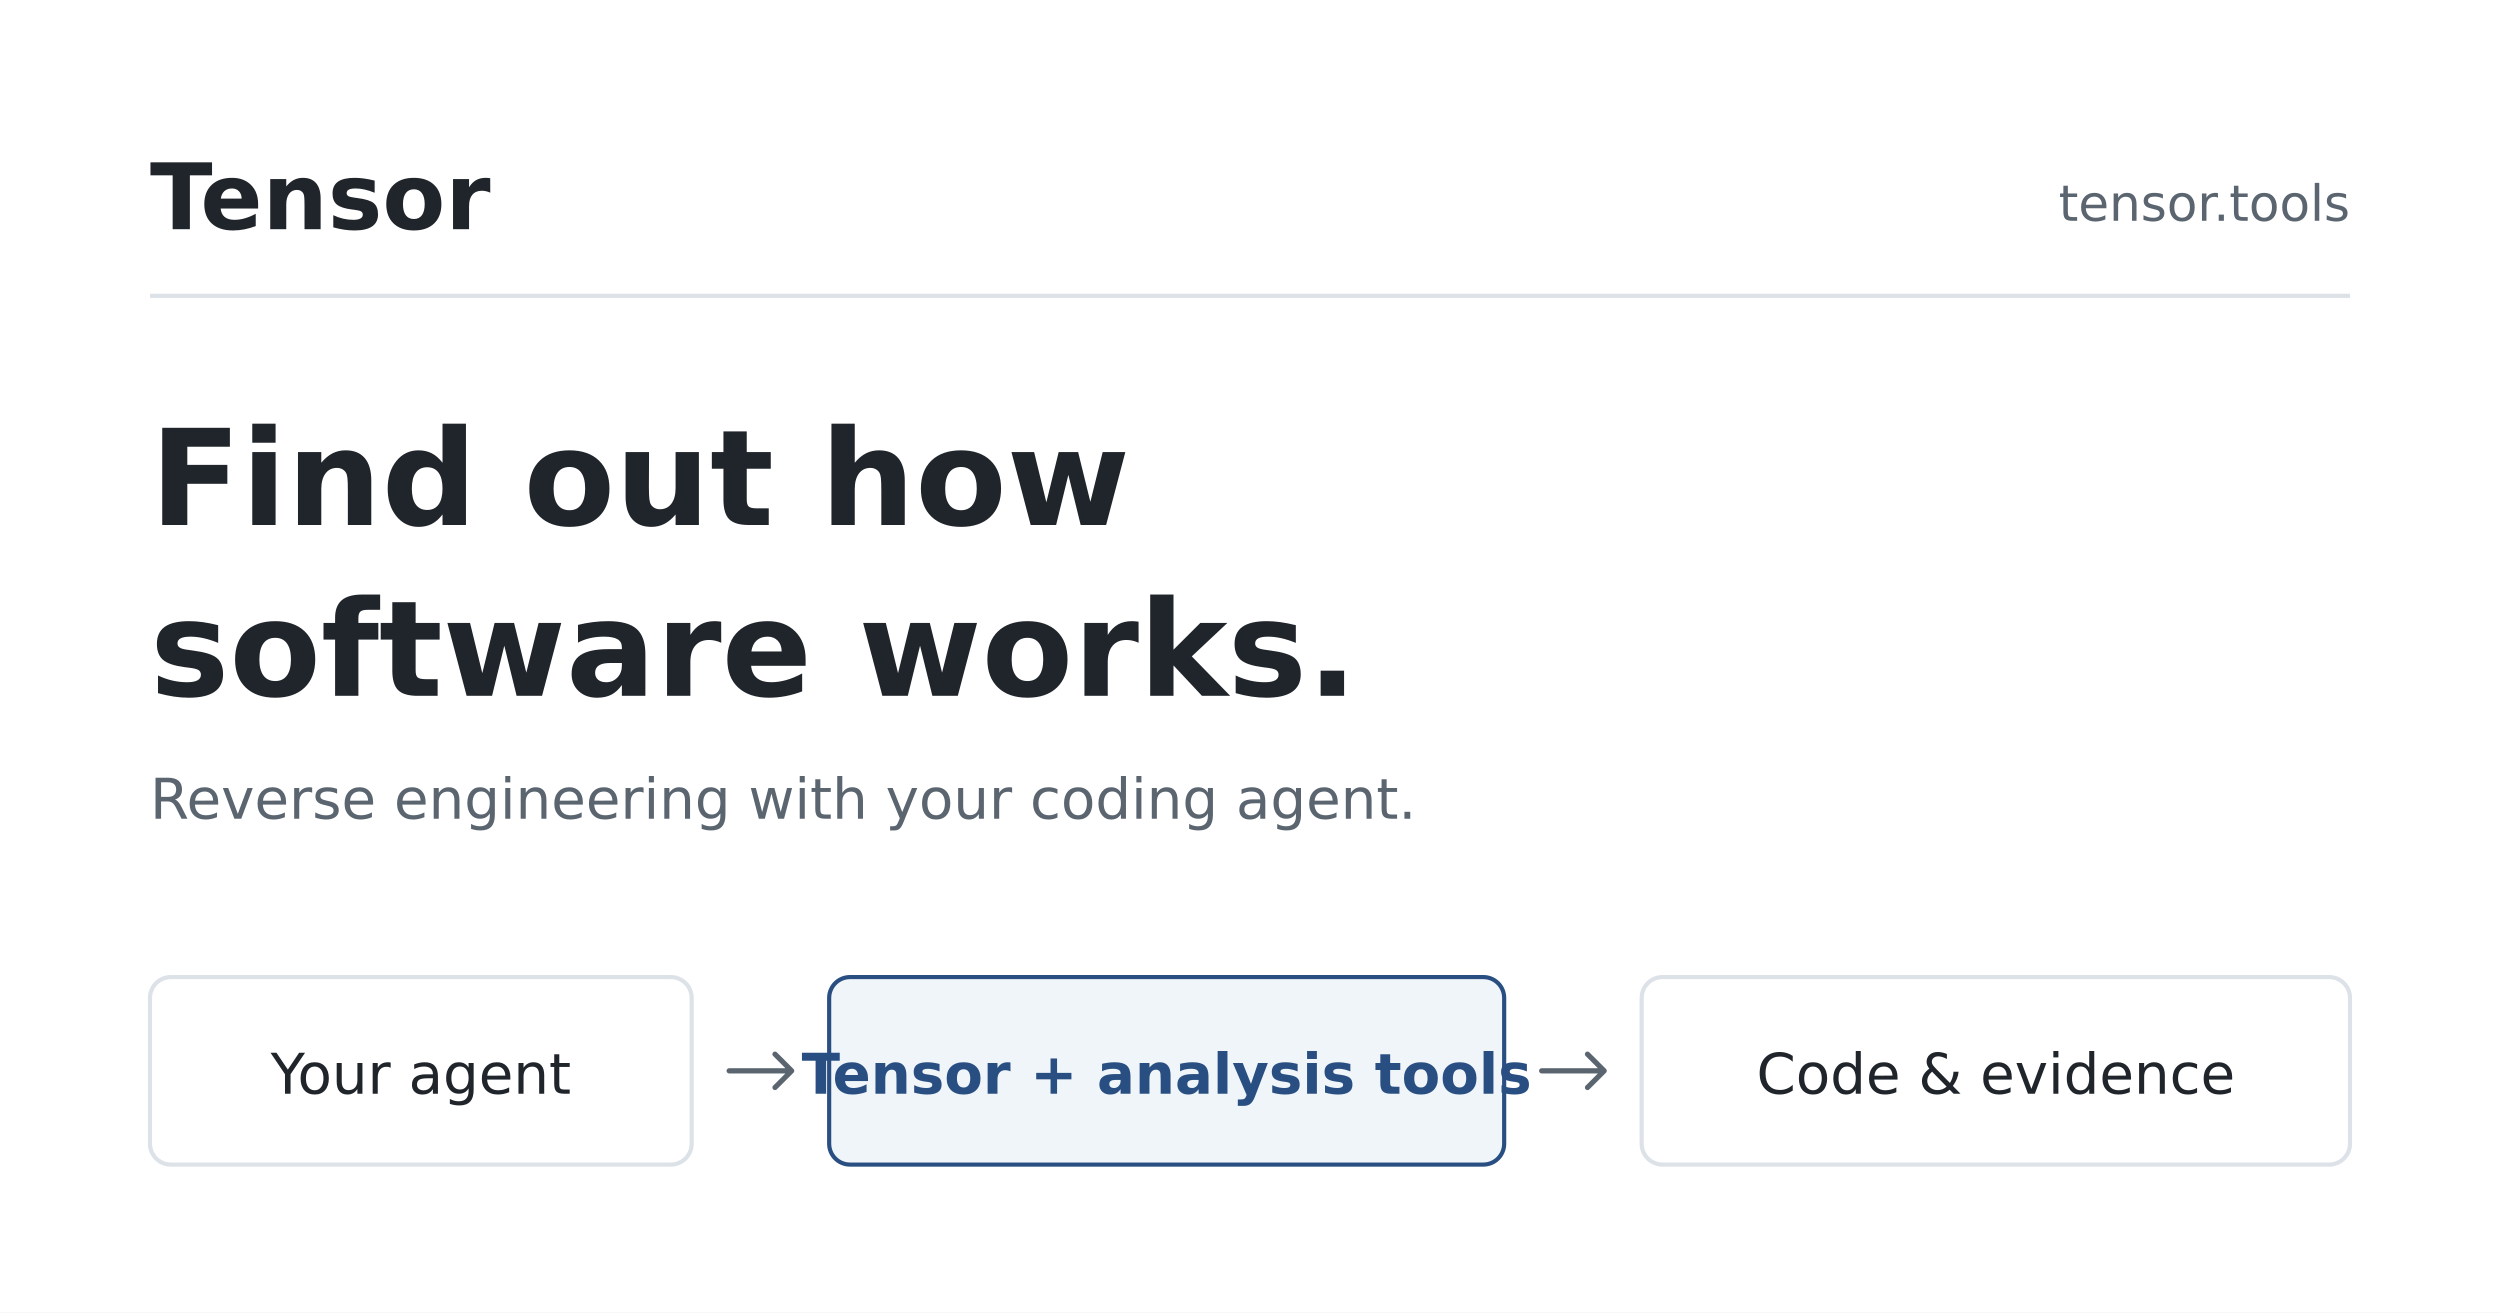
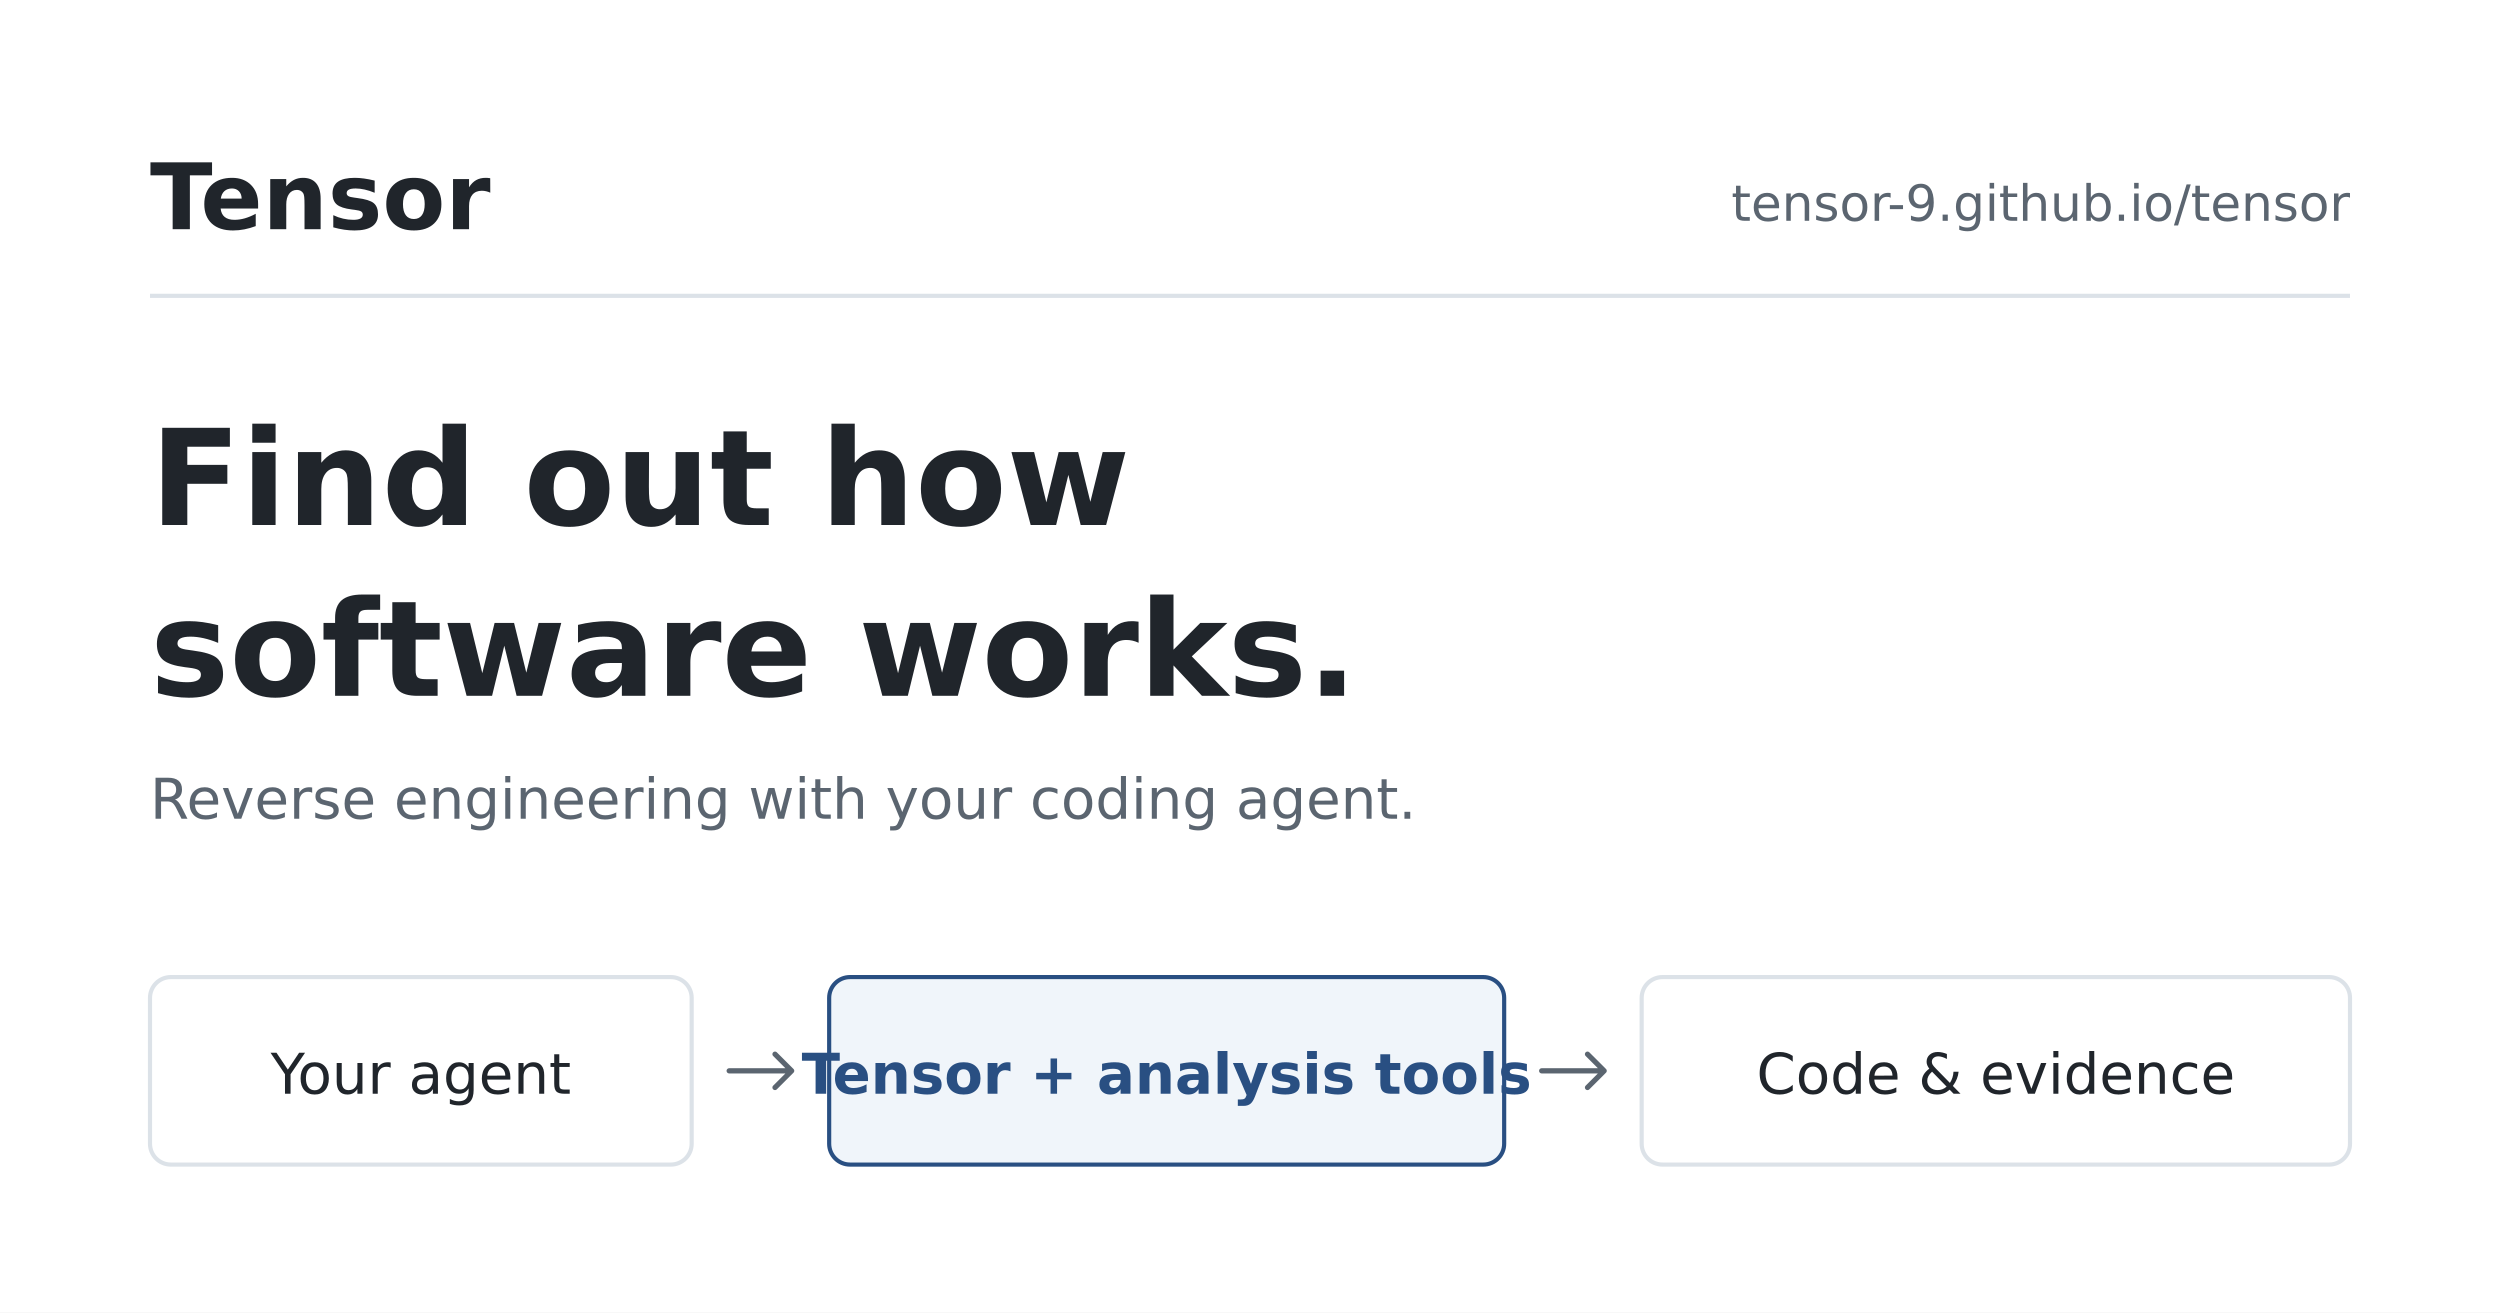
<svg xmlns="http://www.w3.org/2000/svg" width="1200" height="630" viewBox="0 0 1200 630" role="img" aria-labelledby="title desc">
  <style>
@media (prefers-color-scheme: dark){
[fill="#ffffff"]{fill:#181825}
[fill="#f0f5fa"]{fill:#313244}
[fill="#20252b"]{fill:#cdd6f4}
[fill="#5b6570"]{fill:#a6adc8}
[fill="#294f82"]{fill:#89b4fa}
[stroke="#dce2e8"]{stroke:#45475a}
[stroke="#5b6570"]{stroke:#a6adc8}
[stroke="#294f82"]{stroke:#89b4fa}
}
  </style>
  <rect width="1200" height="630" fill="#ffffff" />
  <g font-family="DejaVu Sans, sans-serif" fill="#20252b">
    <text x="72" y="110" font-size="44" font-weight="700">Tensor</text>
-     <text x="1128" y="106" font-size="24" text-anchor="end" fill="#5b6570">tensor.tools</text>
+     <text x="1128" y="106" font-size="24" text-anchor="end" fill="#5b6570">tensor-9.github.io/tensor</text>
    <path d="M72 142 H1128" stroke="#dce2e8" stroke-width="2" />
    <text x="72" y="252" font-size="64" font-weight="700">Find out how</text>
    <text x="72" y="334" font-size="64" font-weight="700">software works.</text>
    <text x="72" y="393" font-size="27" fill="#5b6570">Reverse engineering with your coding agent.</text>
    <g stroke="#dce2e8" stroke-width="2">
      <rect x="72" y="469" width="260" height="90" rx="10" fill="#ffffff" />
      <rect x="398" y="469" width="324" height="90" rx="10" fill="#f0f5fa" stroke="#294f82" />
      <rect x="788" y="469" width="340" height="90" rx="10" fill="#ffffff" />
    </g>
    <g text-anchor="middle" font-size="27">
      <text x="202" y="525">Your agent</text>
      <text x="560" y="525" fill="#294f82" font-weight="700">Tensor + analysis tools</text>
      <text x="958" y="525">Code &amp; evidence</text>
    </g>
    <g stroke="#5b6570" stroke-width="2.5" fill="none" stroke-linecap="round" stroke-linejoin="round">
      <path d="M350 514 H380 M372 506 L380 514 L372 522" />
      <path d="M740 514 H770 M762 506 L770 514 L762 522" />
    </g>
  </g>
</svg>
